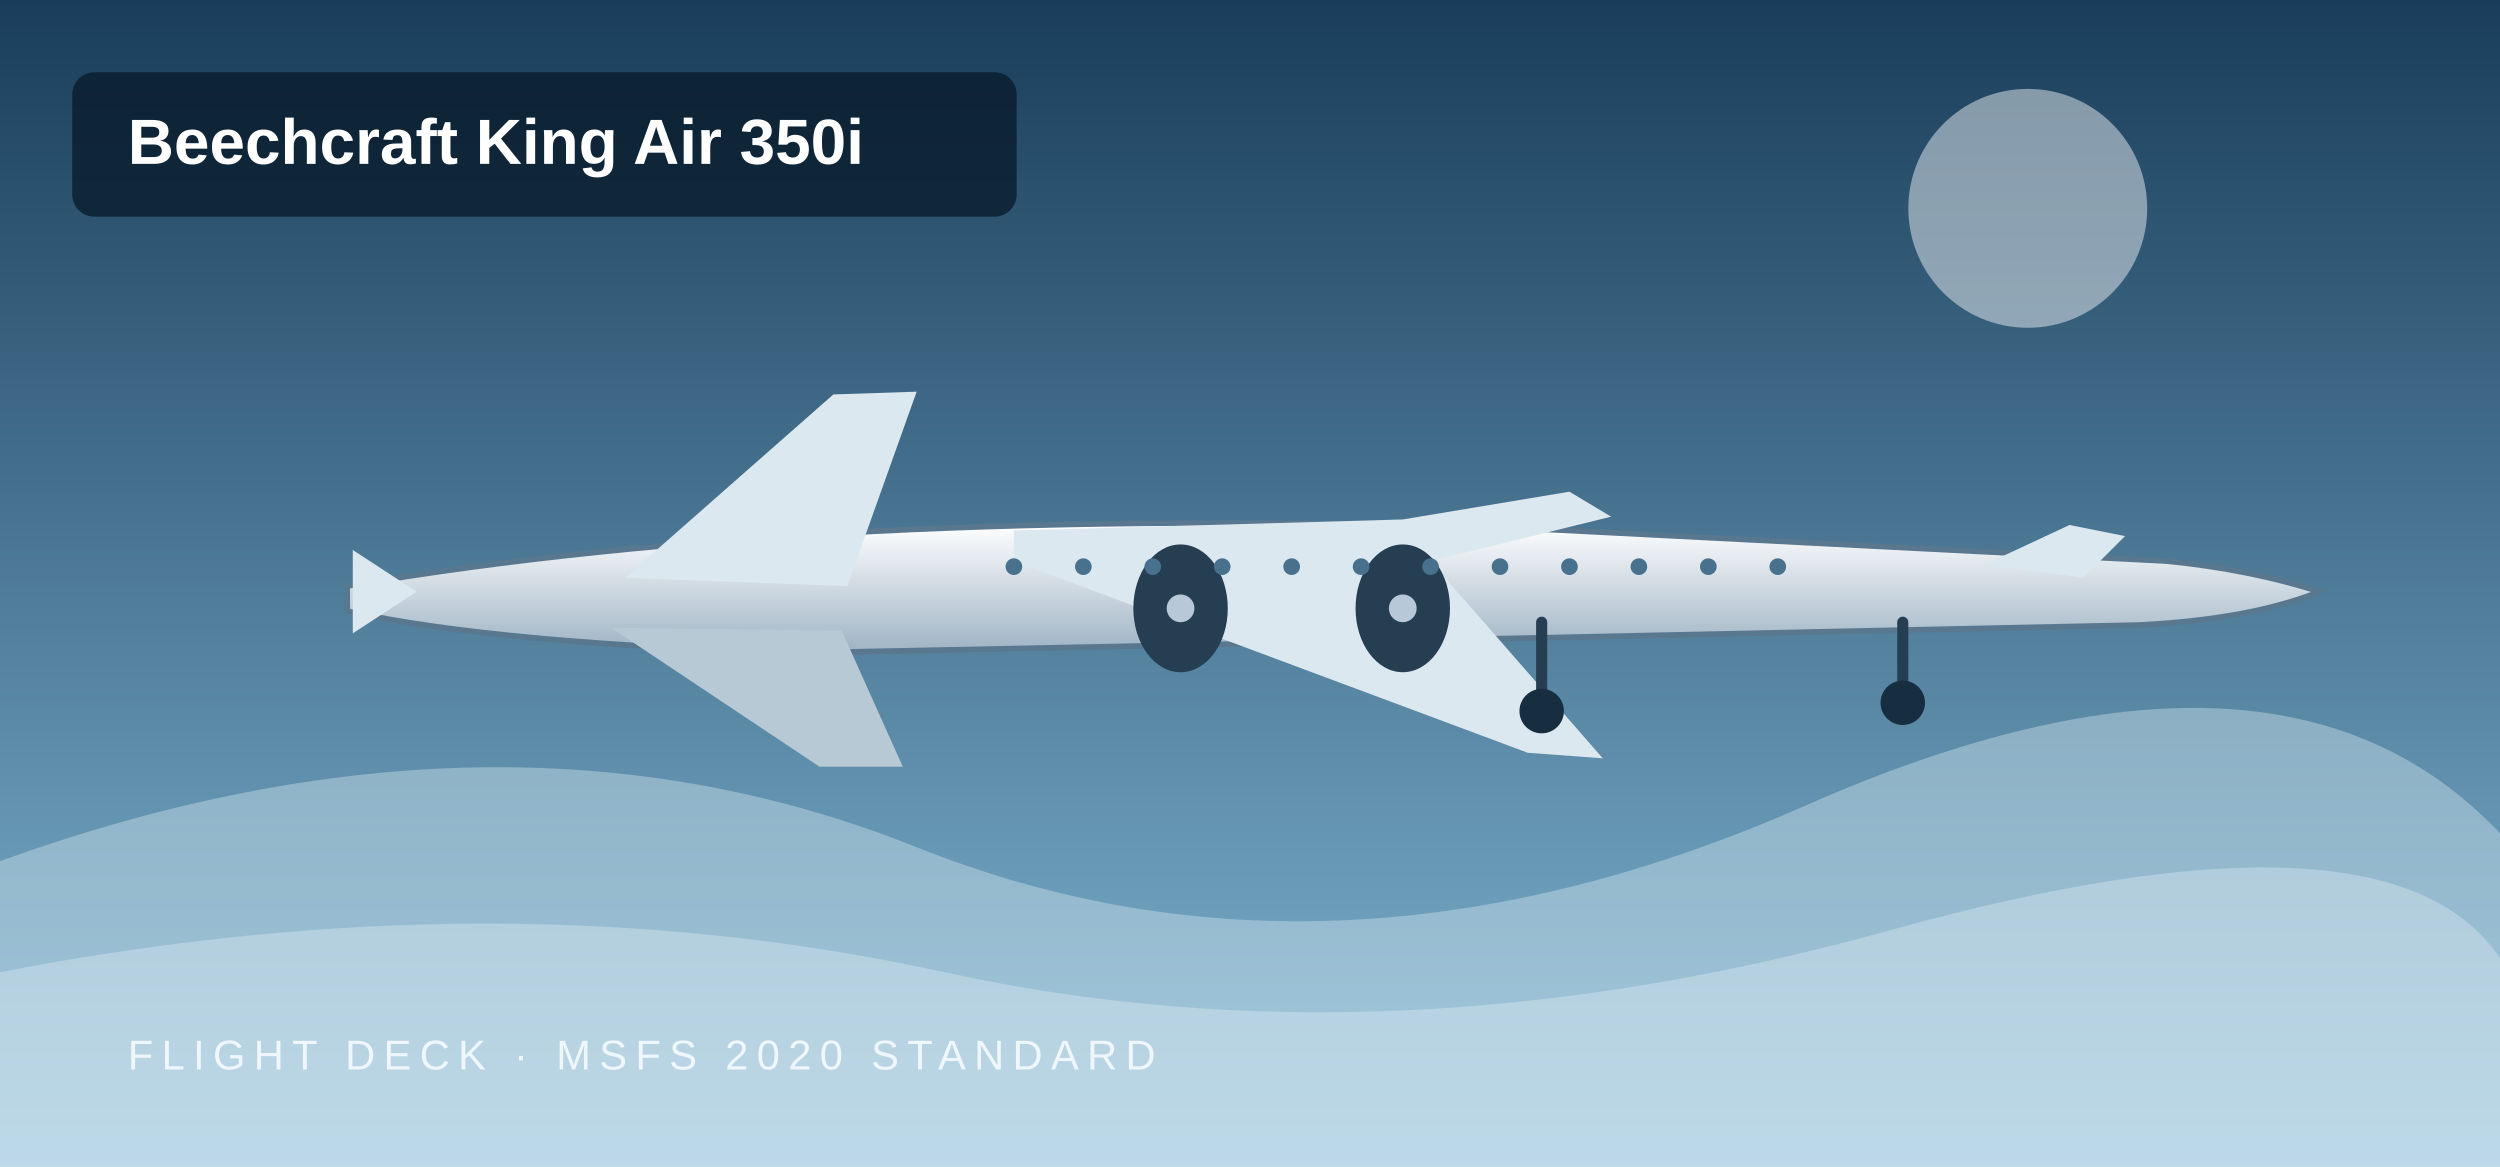
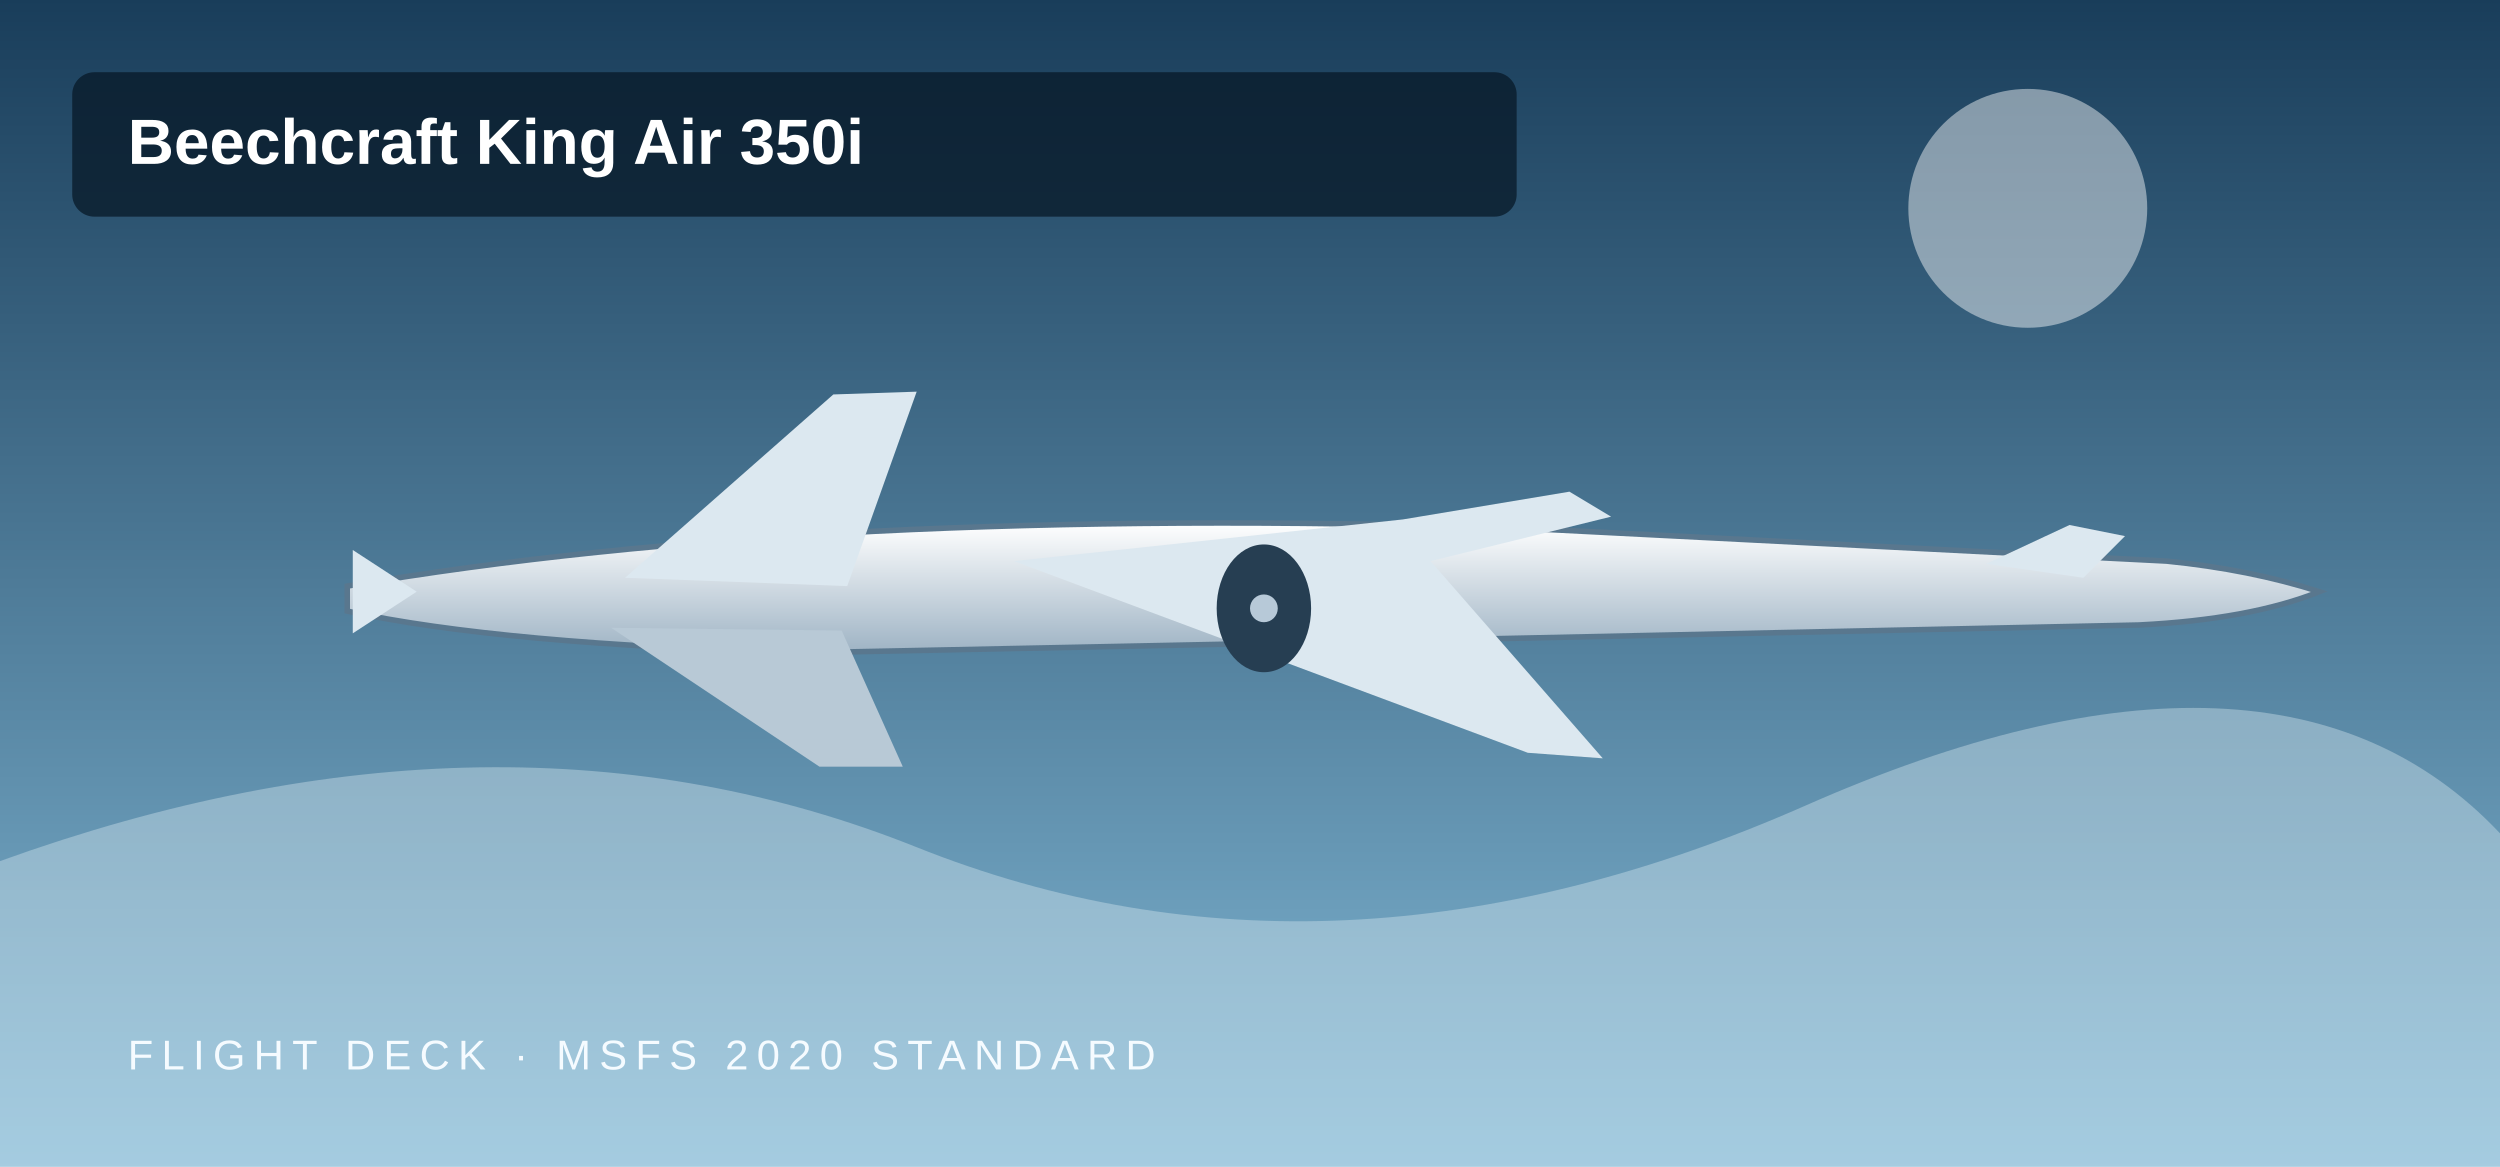
<svg xmlns="http://www.w3.org/2000/svg" viewBox="0 0 900 420">
  <defs>
-     <linearGradient id="sky" x2="0" y2="1">
+     <linearGradient id="s" x2="0" y2="1">
      <stop stop-color="#193d5a" />
      <stop offset="1" stop-color="#83b9d6" />
    </linearGradient>
-     <linearGradient id="body" x2="0" y2="1">
+     <linearGradient id="b" x2="0" y2="1">
      <stop stop-color="#fff" />
      <stop offset="1" stop-color="#9eb3c4" />
    </linearGradient>
  </defs>
-   <rect width="900" height="420" fill="url(#sky)" />
+   <rect width="900" height="420" fill="url(#s)" />
  <circle cx="730" cy="75" r="43" fill="#fff" opacity=".45" />
-   <path d="M0 310 Q180 245 330 305 T650 290 T900 300 V420 H0Z" fill="#d8e8ef" opacity=".4" />
-   <path d="M0 350 Q180 315 340 350 T680 335 T900 345 V420 H0Z" fill="#f4f8fa" opacity=".3" />
+   <path d="M0 310Q180 245 330 305T650 290T900 300V420H0Z" fill="#d8e8ef" opacity=".4" />
  <g transform="translate(35 6)">
-     <path d="M90 205 Q260 176 510 184 L745 196 Q775 199 800 207 Q775 217 735 219 L500 224 L255 229 Q145 226 90 214Z" fill="url(#body)" stroke="#59778e" stroke-width="2" />
-     <path d="M190 202 L265 136 L295 135 L270 205Z" fill="#dce8f0" />
-     <path d="M185 220 L260 270 L290 270 L268 221Z" fill="#b8c9d6" />
-     <path d="M330 196 L515 265 L542 267 L480 196 L545 180 L530 171 L470 181 L330 185 Z" fill="#dce8f0" />
-     <ellipse cx="390" cy="213" rx="17" ry="23" fill="#263e52" />
-     <circle cx="390" cy="213" r="5" fill="#b7c9d8" />
-     <ellipse cx="470" cy="213" rx="17" ry="23" fill="#263e52" />
-     <circle cx="470" cy="213" r="5" fill="#b7c9d8" />
-     <path d="M115 207 L92 192 L92 222Z" fill="#dce8f0" />
-     <path d="M680 197 L710 183 L730 187 L715 202Z" fill="#dce8f0" />
-     <g fill="#47718d">
-       <circle cx="330" cy="198" r="3" />
-       <circle cx="355" cy="198" r="3" />
-       <circle cx="380" cy="198" r="3" />
-       <circle cx="405" cy="198" r="3" />
-       <circle cx="430" cy="198" r="3" />
-       <circle cx="455" cy="198" r="3" />
-       <circle cx="480" cy="198" r="3" />
-       <circle cx="505" cy="198" r="3" />
-       <circle cx="530" cy="198" r="3" />
-       <circle cx="555" cy="198" r="3" />
-       <circle cx="580" cy="198" r="3" />
-       <circle cx="605" cy="198" r="3" />
-     </g>
-     <path d="M520 218 L520 248 M650 218 L650 245" stroke="#263e52" stroke-width="4" stroke-linecap="round" />
-     <circle cx="520" cy="250" r="8" fill="#172d40" />
-     <circle cx="650" cy="247" r="8" fill="#172d40" />
+     <path d="M90 205Q260 176 510 184L745 196Q775 199 800 207Q775 217 735 219L500 224L255 229Q145 226 90 214Z" fill="url(#b)" stroke="#59778e" stroke-width="2" />
+     <path d="M190 202L265 136L295 135L270 205Z" fill="#dce8f0" />
+     <path d="M185 220L260 270L290 270L268 221Z" fill="#b8c9d6" />
+     <path d="M330 196L515 265L542 267L480 196L545 180L530 171L470 181Z" fill="#dce8f0" />
+     <path d="M115 207L92 192L92 222Z" fill="#dce8f0" />
+     <path d="M680 197L710 183L730 187L715 202Z" fill="#dce8f0" />
+     <ellipse cx="420" cy="213" rx="17" ry="23" fill="#263e52" />
+     <circle cx="420" cy="213" r="5" fill="#b7c9d8" />
  </g>
-   <rect x="26" y="26" width="340" height="52" rx="8" fill="#071827" opacity=".75" />
-   <text x="46" y="59" fill="#fff" font-family="Arial,sans-serif" font-size="23" font-weight="700">Beechcraft King Air 350i</text>
-   <text x="46" y="385" fill="#f5fbff" opacity=".9" font-family="Arial,sans-serif" font-size="15" letter-spacing="3">FLIGHT DECK · MSFS 2020 STANDARD</text>
+   <rect x="26" y="26" width="520" height="52" rx="8" fill="#071827" opacity=".75" />
+   <text x="46" y="59" fill="#fff" font-family="Arial" font-size="23" font-weight="700">Beechcraft King Air 350i</text>
+   <text x="46" y="385" fill="#f5fbff" font-family="Arial" font-size="15" letter-spacing="3">FLIGHT DECK · MSFS 2020 STANDARD</text>
</svg>
